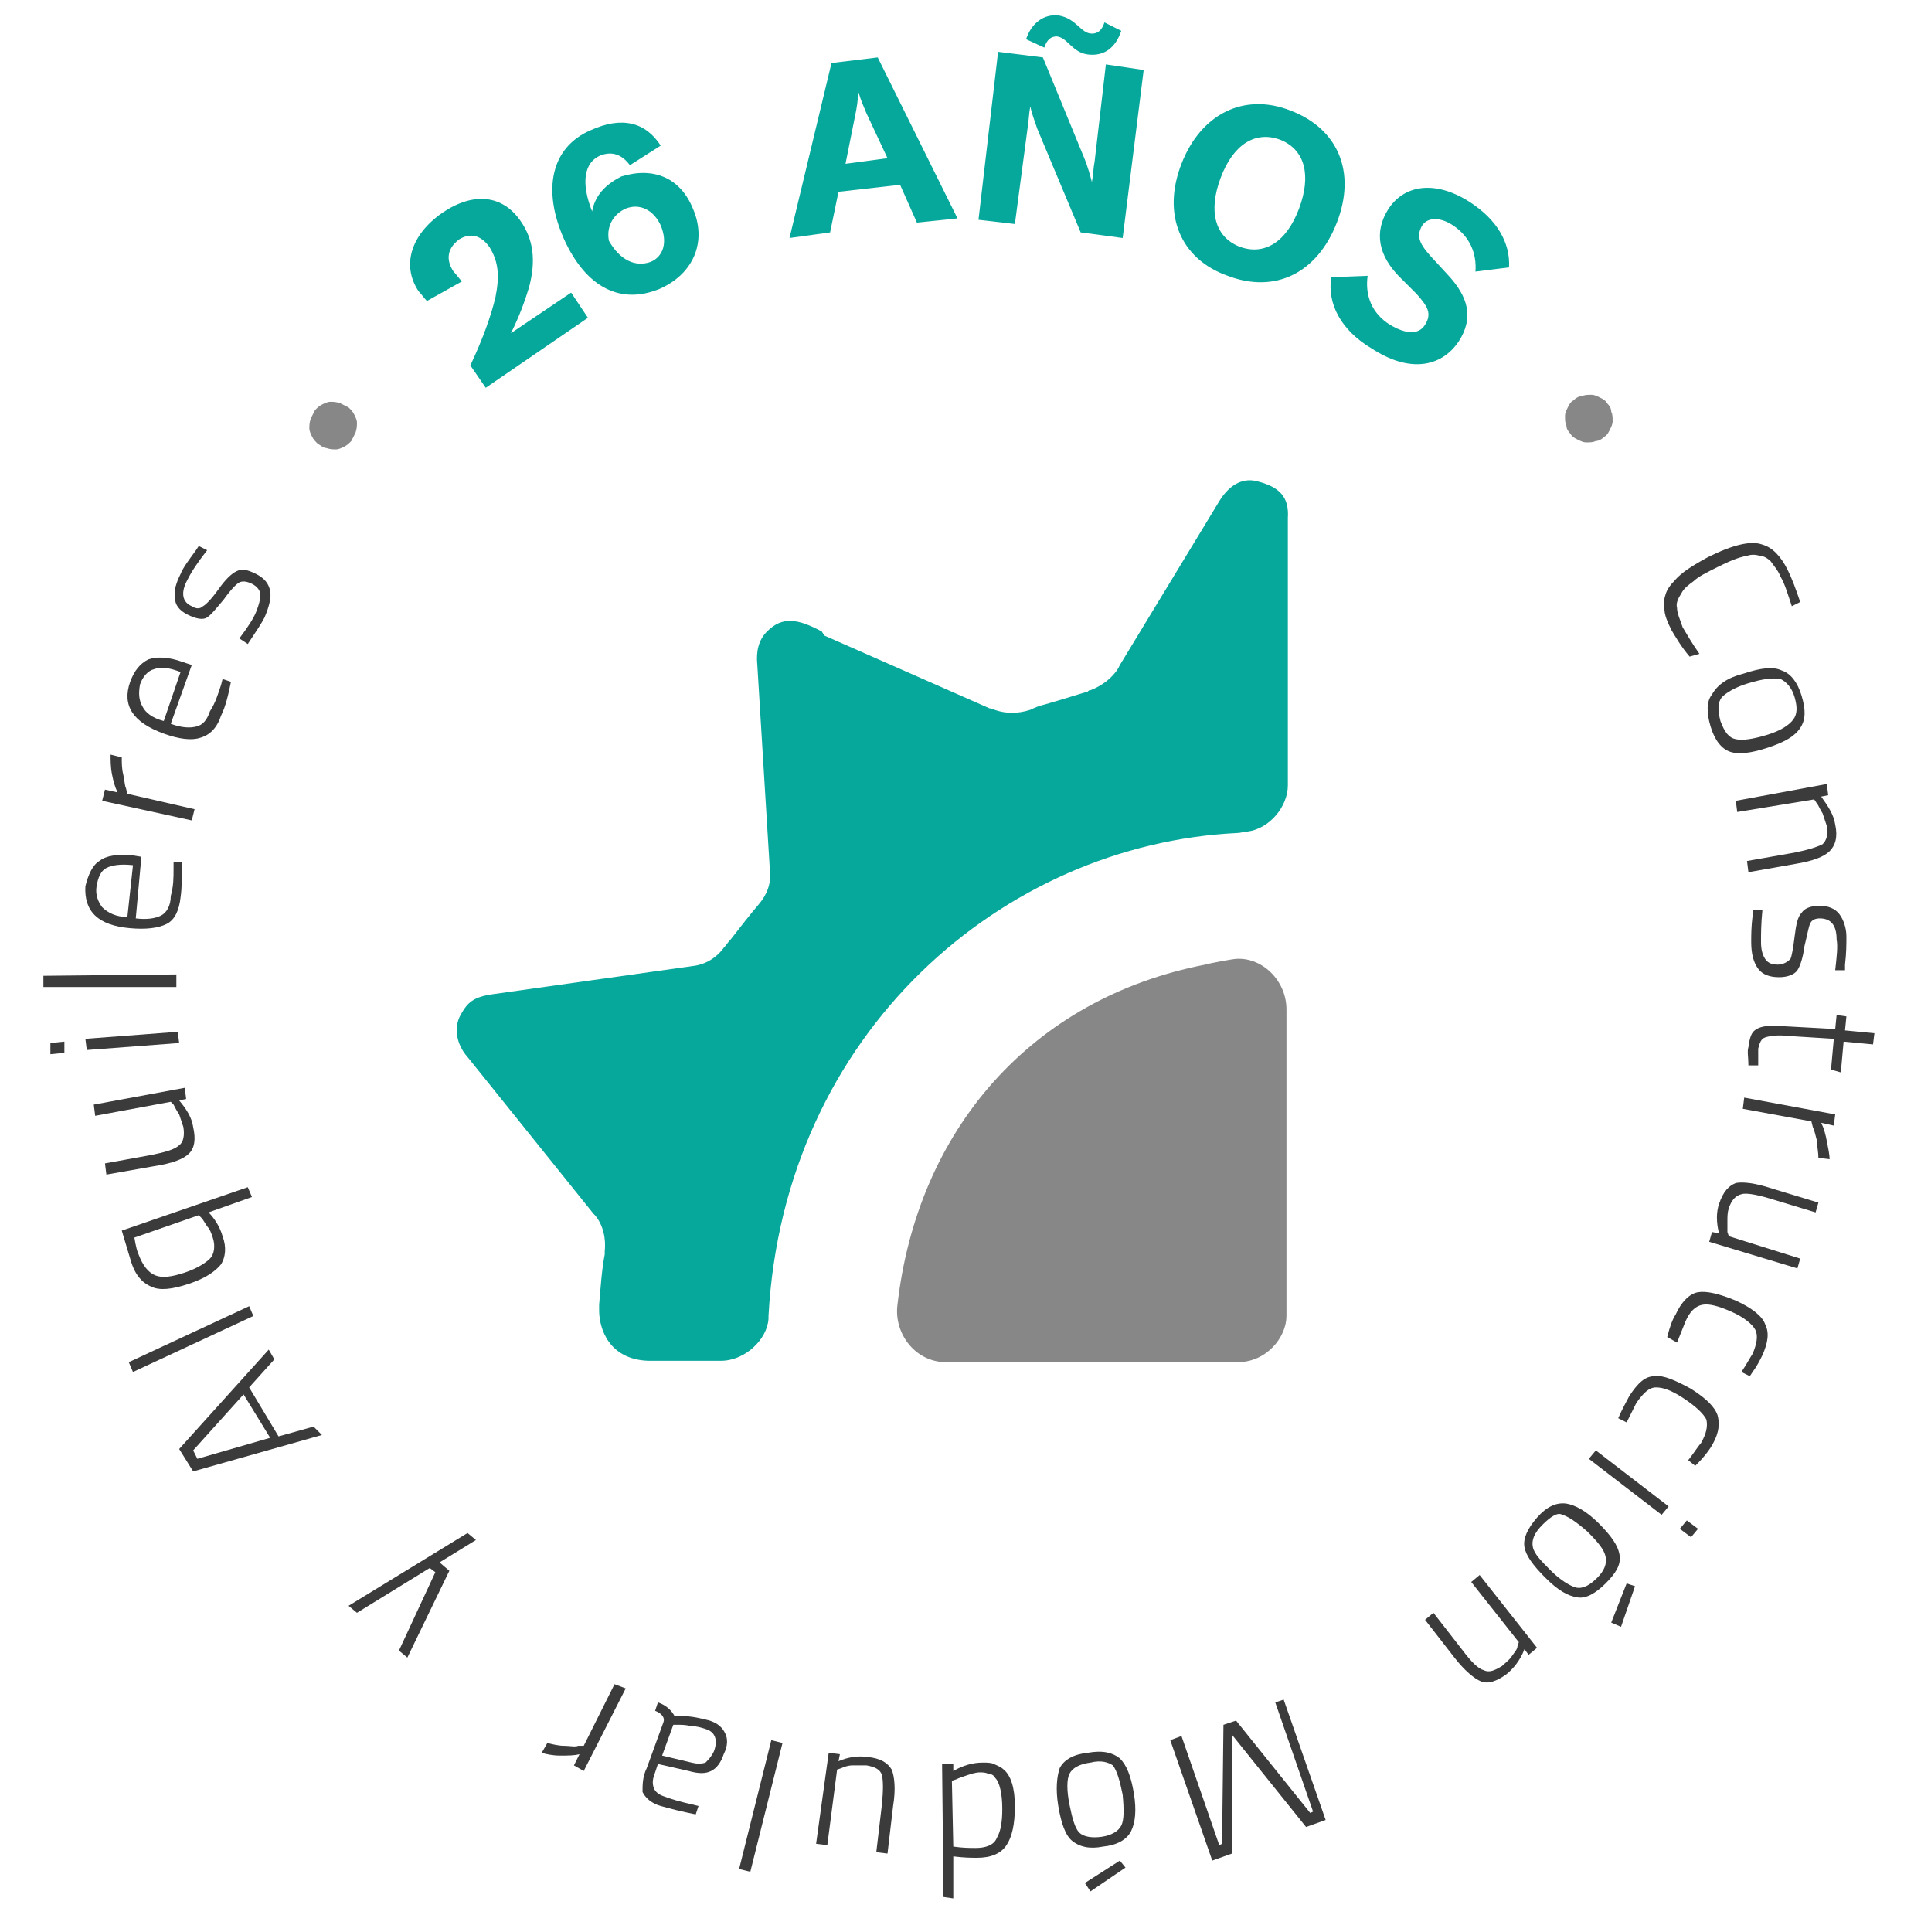
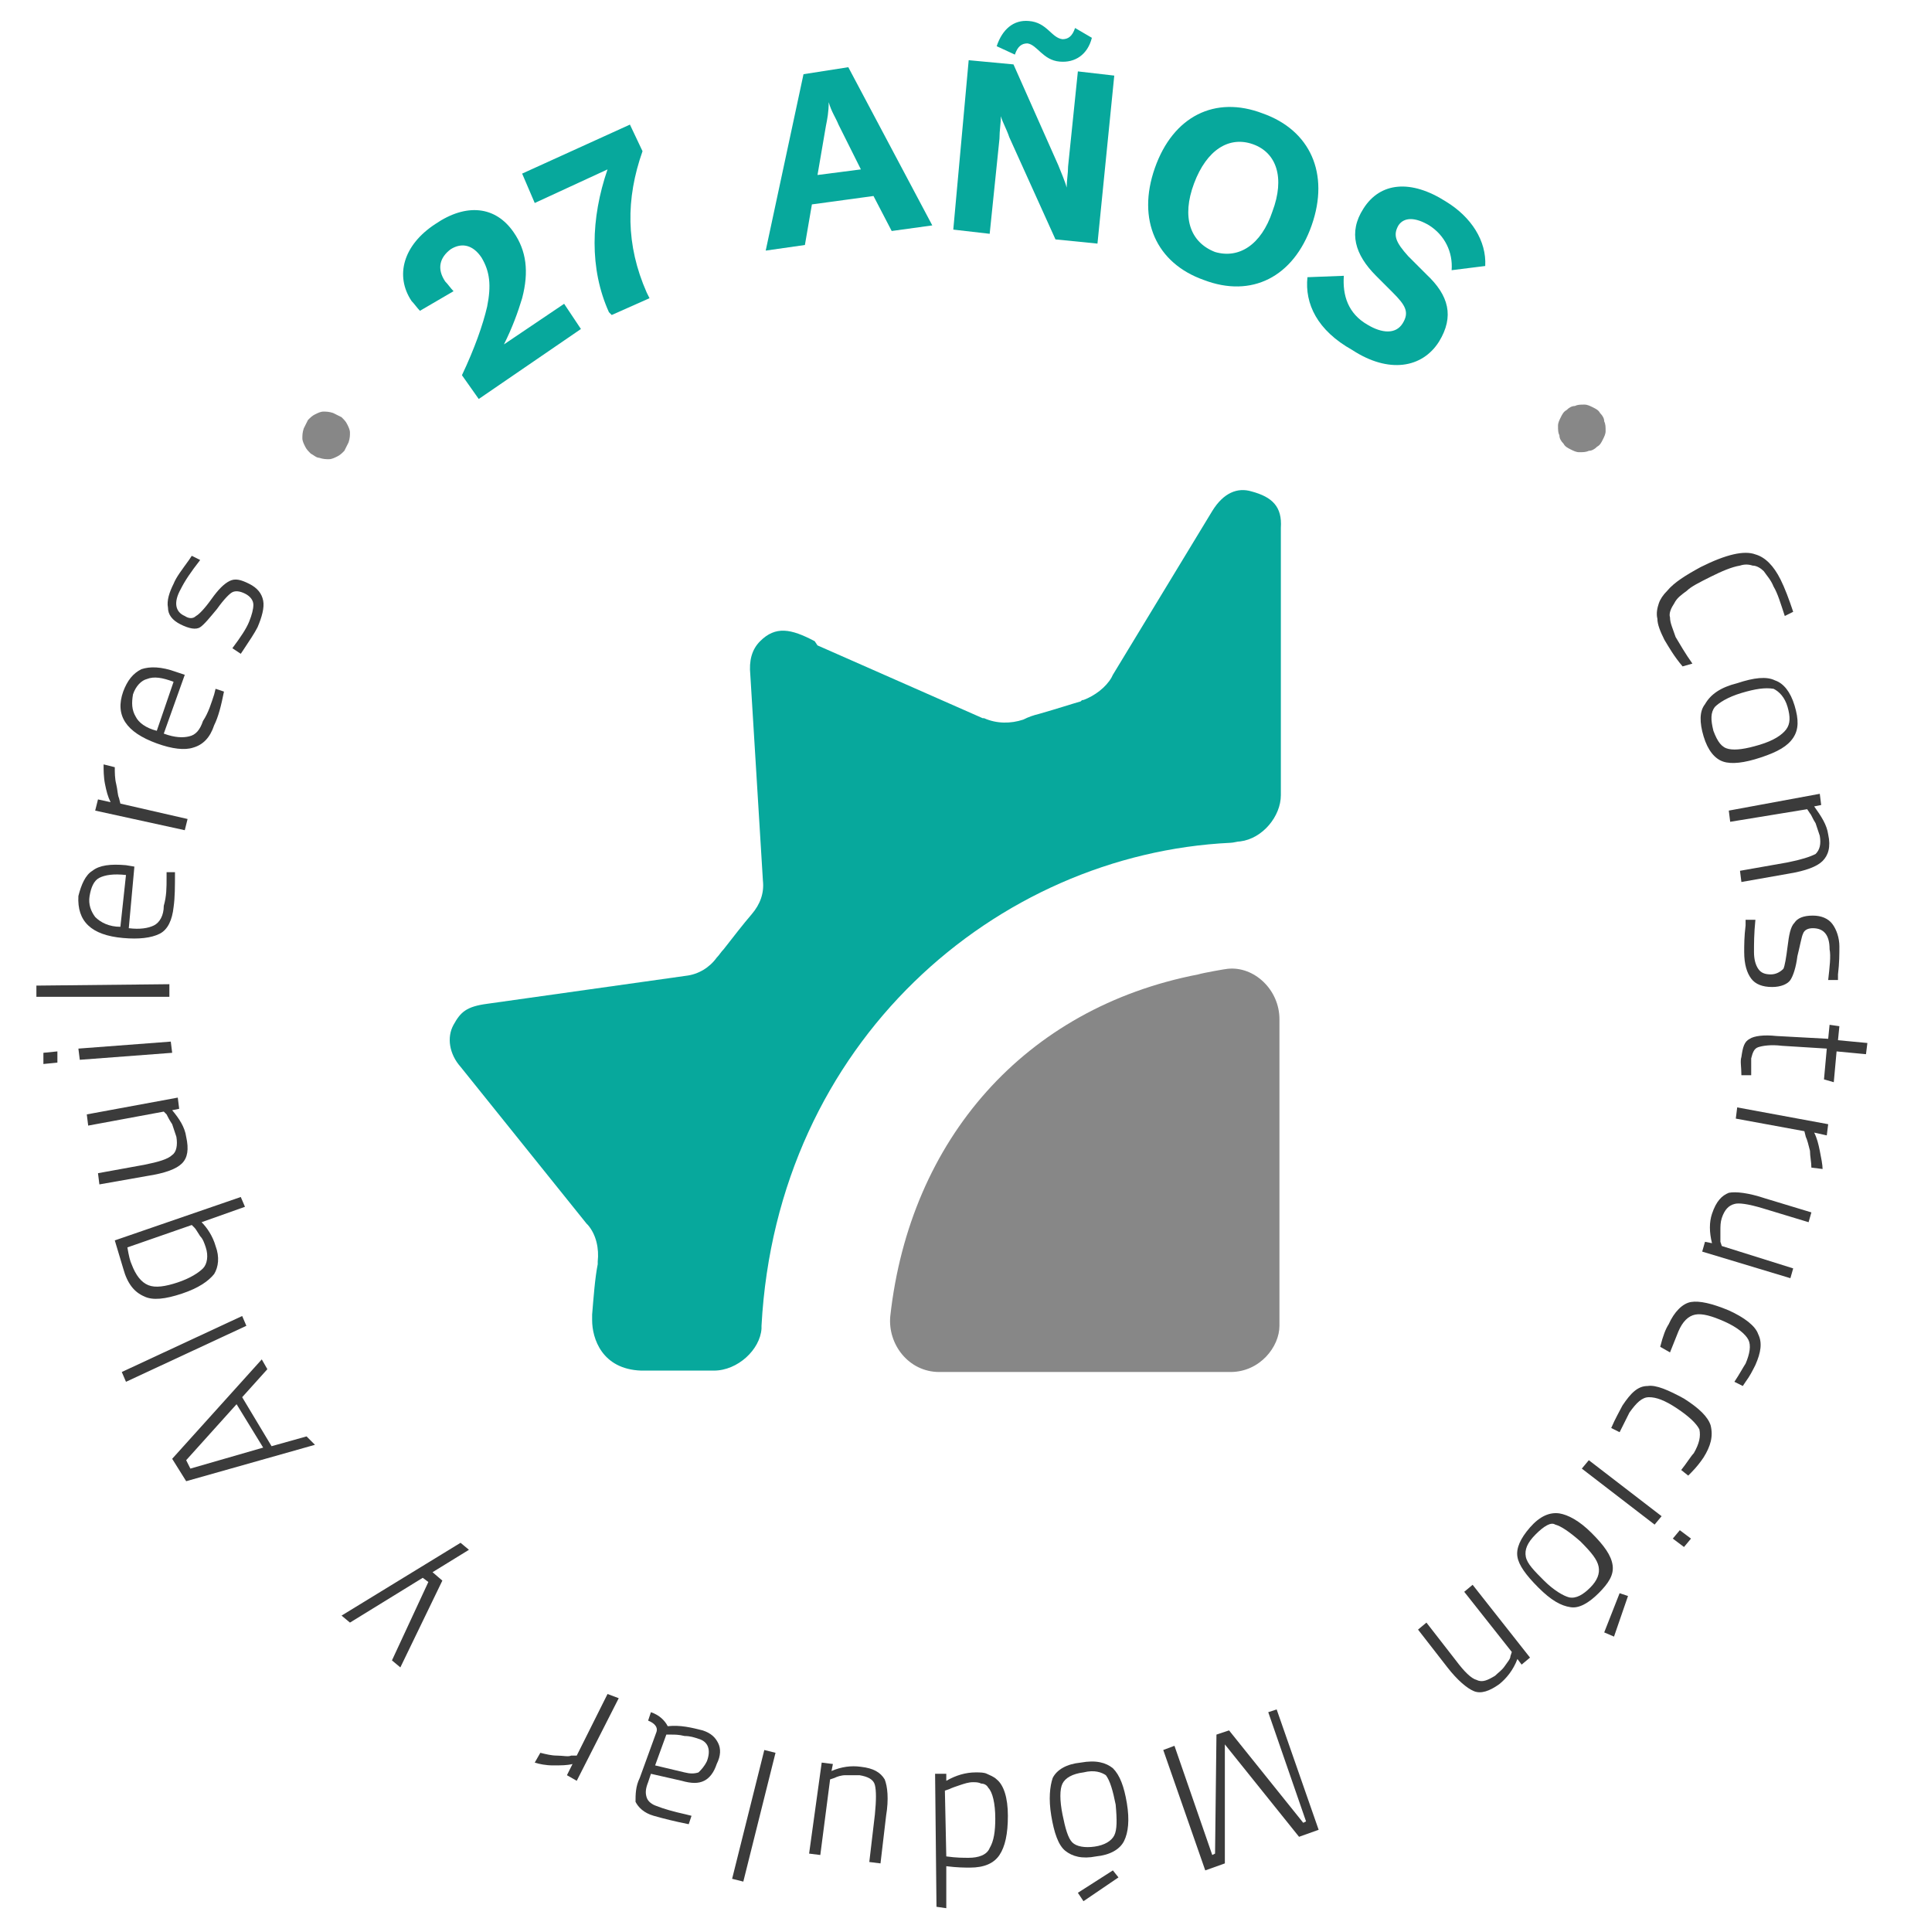
<svg xmlns="http://www.w3.org/2000/svg" version="1.1" id="Capa_1" x="0px" y="0px" viewBox="0 0 136.7 138" style="enable-background:new 0 0 136.7 138;" xml:space="preserve">
  <style type="text/css">
	.st0{fill:#07A89C;}
	.st1{fill:#878787;}
	.st2{fill:#3B3B3B;}
</style>
  <g>
    <g>
-       <path class="st0" d="M58.7,45.1c-1.7-0.9-2.8-1.1-3.9,0c-0.6,0.6-0.8,1.4-0.7,2.4L55,62.2c0.1,0.9-0.2,1.7-0.8,2.4s-1.3,1.6-2,2.5    c-0.2,0.2-0.3,0.4-0.5,0.6c-0.5,0.7-1.3,1.2-2.2,1.3l-14.2,2c-1.5,0.2-1.9,0.6-2.4,1.5s-0.3,2.1,0.5,3l9,11.2l0.1,0.1    c0.6,0.7,0.8,1.7,0.7,2.6c0,0.1,0,0.1,0,0.2c-0.2,1-0.3,2.4-0.4,3.6c0,0.1,0,0.2,0,0.4c0,1.3,0.7,3.5,3.5,3.6c0.8,0,2.6,0,5.2,0    c1.7,0,3.3-1.5,3.4-3c0-0.1,0-0.1,0-0.2C56,73.7,71.7,60.3,88.4,59.5c0.2,0,0.5-0.1,0.7-0.1c1.6-0.2,2.9-1.8,2.9-3.3    C92,45.7,92,37,92,37c0.1-1.5-0.6-2.2-2.1-2.6c-1-0.3-2,0.1-2.8,1.4L80,47.5l-0.1,0.2c-0.4,0.7-1.2,1.3-2,1.6    c-0.1,0-0.1,0-0.2,0.1c-0.7,0.2-1.6,0.5-3,0.9c-0.4,0.1-0.7,0.2-1.1,0.4c-0.9,0.3-1.9,0.3-2.8-0.1h-0.1l-11.8-5.2L58.7,45.1" />
-       <path class="st1" d="M91.9,94V72.1c0-2.1-1.8-3.8-3.7-3.6c-0.1,0-1.8,0.3-2.1,0.4c-12.4,2.4-20.6,11.8-22,24.4c-0.2,2,1.3,4,3.5,4    h20.8C90.5,97.3,91.9,95.5,91.9,94z" />
-       <path class="st1" d="M22.7,31.7c-0.2-0.2-0.3-0.3-0.4-0.5s-0.2-0.4-0.2-0.6s0-0.4,0.1-0.7c0.1-0.2,0.2-0.4,0.3-0.6    c0.2-0.2,0.3-0.3,0.5-0.4c0.2-0.1,0.4-0.2,0.6-0.2s0.4,0,0.7,0.1c0.2,0.1,0.4,0.2,0.6,0.3c0.2,0.2,0.3,0.3,0.4,0.5    s0.2,0.4,0.2,0.6s0,0.4-0.1,0.7c-0.1,0.2-0.2,0.4-0.3,0.6c-0.2,0.2-0.3,0.3-0.5,0.4c-0.2,0.1-0.4,0.2-0.6,0.2s-0.4,0-0.7-0.1    C23.1,32,22.9,31.8,22.7,31.7z" />
-       <path class="st1" d="M112.4,28.6c0.2-0.2,0.4-0.3,0.6-0.3c0.2-0.1,0.4-0.1,0.7-0.1c0.2,0,0.4,0.1,0.6,0.2c0.2,0.1,0.4,0.2,0.5,0.4    c0.2,0.2,0.3,0.4,0.3,0.6c0.1,0.2,0.1,0.4,0.1,0.7c0,0.2-0.1,0.4-0.2,0.6s-0.2,0.4-0.4,0.5c-0.2,0.2-0.4,0.3-0.6,0.3    c-0.2,0.1-0.4,0.1-0.7,0.1c-0.2,0-0.4-0.1-0.6-0.2s-0.4-0.2-0.5-0.4c-0.2-0.2-0.3-0.4-0.3-0.6c-0.1-0.2-0.1-0.4-0.1-0.7    c0-0.2,0.1-0.4,0.2-0.6S112.2,28.7,112.4,28.6z" />
+       <path class="st0" d="M58.2,45.8c-1.7-0.9-2.8-1.1-3.9,0c-0.6,0.6-0.8,1.4-0.7,2.4l0.9,14.7c0.1,0.9-0.2,1.7-0.8,2.4    s-1.3,1.6-2,2.5c-0.2,0.2-0.3,0.4-0.5,0.6c-0.5,0.7-1.3,1.2-2.2,1.3l-14.2,2c-1.5,0.2-1.9,0.6-2.4,1.5c-0.5,0.9-0.3,2.1,0.5,3    l9,11.2l0.1,0.1c0.6,0.7,0.8,1.7,0.7,2.6c0,0.1,0,0.1,0,0.2c-0.2,1-0.3,2.4-0.4,3.6c0,0.1,0,0.2,0,0.4c0,1.3,0.7,3.5,3.5,3.6    c0.8,0,2.6,0,5.2,0c1.7,0,3.3-1.5,3.4-3c0-0.1,0-0.1,0-0.2C55.5,74.4,71.2,61,87.9,60.2c0.2,0,0.5-0.1,0.7-0.1    c1.6-0.2,2.9-1.8,2.9-3.3c0-10.4,0-19.1,0-19.1c0.1-1.5-0.6-2.2-2.1-2.6c-1-0.3-2,0.1-2.8,1.4l-7.1,11.7l-0.1,0.2    c-0.4,0.7-1.2,1.3-2,1.6c-0.1,0-0.1,0-0.2,0.1c-0.7,0.2-1.6,0.5-3,0.9c-0.4,0.1-0.7,0.2-1.1,0.4c-0.9,0.3-1.9,0.3-2.8-0.1h-0.1    l-11.8-5.2L58.2,45.8" />
+       <path class="st1" d="M91.4,94.7V72.8c0-2.1-1.8-3.8-3.7-3.6c-0.1,0-1.8,0.3-2.1,0.4C73.2,72,65,81.4,63.6,94c-0.2,2,1.3,4,3.5,4    h20.8C90,98,91.4,96.2,91.4,94.7z" />
+       <path class="st1" d="M22.2,32.4c-0.2-0.2-0.3-0.3-0.4-0.5s-0.2-0.4-0.2-0.6s0-0.4,0.1-0.7c0.1-0.2,0.2-0.4,0.3-0.6    c0.2-0.2,0.3-0.3,0.5-0.4s0.4-0.2,0.6-0.2s0.4,0,0.7,0.1c0.2,0.1,0.4,0.2,0.6,0.3c0.2,0.2,0.3,0.3,0.4,0.5s0.2,0.4,0.2,0.6    s0,0.4-0.1,0.7c-0.1,0.2-0.2,0.4-0.3,0.6c-0.2,0.2-0.3,0.3-0.5,0.4c-0.2,0.1-0.4,0.2-0.6,0.2s-0.4,0-0.7-0.1    C22.6,32.7,22.4,32.5,22.2,32.4z" />
+       <path class="st1" d="M111.9,29.3c0.2-0.2,0.4-0.3,0.6-0.3c0.2-0.1,0.4-0.1,0.7-0.1c0.2,0,0.4,0.1,0.6,0.2s0.4,0.2,0.5,0.4    c0.2,0.2,0.3,0.4,0.3,0.6c0.1,0.2,0.1,0.4,0.1,0.7c0,0.2-0.1,0.4-0.2,0.6s-0.2,0.4-0.4,0.5c-0.2,0.2-0.4,0.3-0.6,0.3    c-0.2,0.1-0.4,0.1-0.7,0.1c-0.2,0-0.4-0.1-0.6-0.2c-0.2-0.1-0.4-0.2-0.5-0.4c-0.2-0.2-0.3-0.4-0.3-0.6c-0.1-0.2-0.1-0.4-0.1-0.7    c0-0.2,0.1-0.4,0.2-0.6S111.7,29.4,111.9,29.3z" />
      <g>
-         <path class="st2" d="M120.7,46.9c-0.6-0.7-1-1.4-1.3-1.9c-0.3-0.6-0.5-1.1-0.5-1.5c-0.1-0.4,0-0.8,0.1-1.1s0.3-0.6,0.6-0.9     c0.5-0.6,1.3-1.1,2.4-1.7c1.8-0.9,3.1-1.2,3.9-0.9c0.7,0.2,1.3,0.8,1.8,1.8c0.3,0.6,0.6,1.4,0.9,2.3l-0.6,0.3     c-0.3-0.9-0.5-1.6-0.8-2.1c-0.2-0.5-0.5-0.8-0.7-1.1c-0.2-0.2-0.5-0.4-0.8-0.4c-0.3-0.1-0.6-0.1-0.9,0c-0.6,0.1-1.3,0.4-2.1,0.8     c-0.8,0.4-1.4,0.7-1.7,1c-0.4,0.3-0.7,0.5-0.9,0.9c-0.2,0.3-0.4,0.7-0.3,1c0,0.4,0.2,0.8,0.4,1.4c0.3,0.5,0.7,1.2,1.2,1.9     L120.7,46.9z" />
-         <path class="st2" d="M124.6,48.1c1.2-0.4,2.1-0.5,2.7-0.2c0.6,0.2,1.1,0.8,1.4,1.8s0.3,1.7-0.1,2.3c-0.4,0.6-1.1,1-2.3,1.4     c-1.2,0.4-2.1,0.5-2.7,0.3s-1.1-0.8-1.4-1.8s-0.3-1.8,0.1-2.3C122.7,48.9,123.4,48.4,124.6,48.1z M124.9,48.8     c-1,0.3-1.6,0.7-1.9,1c-0.3,0.4-0.3,0.9-0.1,1.7c0.3,0.8,0.6,1.2,1.1,1.3s1.2,0,2.2-0.3s1.6-0.7,1.9-1.1c0.3-0.4,0.3-0.9,0.1-1.6     c-0.2-0.7-0.6-1.1-1-1.3C126.6,48.4,125.9,48.5,124.9,48.8z" />
-         <path class="st2" d="M124.1,58l-0.1-0.8l6.5-1.2l0.1,0.8l-0.5,0.1c0.5,0.7,0.9,1.3,1,2c0.2,0.9,0,1.5-0.4,1.9s-1.2,0.7-2.4,0.9     l-3.4,0.6l-0.1-0.8l3.4-0.6c1-0.2,1.6-0.4,2-0.6c0.3-0.3,0.4-0.7,0.3-1.3c-0.1-0.3-0.2-0.6-0.3-0.9c-0.2-0.3-0.3-0.6-0.4-0.7     l-0.2-0.3L124.1,58z" />
-         <path class="st2" d="M131.2,67.1c0-1-0.4-1.5-1.2-1.5c-0.3,0-0.6,0.1-0.7,0.4c-0.1,0.2-0.2,0.8-0.4,1.6c-0.1,0.8-0.3,1.4-0.5,1.7     c-0.2,0.3-0.7,0.5-1.3,0.5c-0.7,0-1.2-0.2-1.5-0.6s-0.5-1-0.5-1.9c0-0.5,0-1.1,0.1-1.9V65h0.7c-0.1,1-0.1,1.7-0.1,2.3     c0,0.5,0.1,0.9,0.3,1.2c0.2,0.3,0.5,0.4,0.9,0.4s0.7-0.2,0.9-0.4c0.1-0.2,0.2-0.8,0.3-1.6c0.1-0.8,0.2-1.4,0.5-1.7     c0.2-0.3,0.6-0.5,1.3-0.5c0.6,0,1.1,0.2,1.4,0.6c0.3,0.4,0.5,1,0.5,1.6c0,0.5,0,1.2-0.1,2v0.4h-0.7     C131.2,68.4,131.3,67.6,131.2,67.1z" />
-         <path class="st2" d="M130.8,76.4l0.2-2.2l-3.2-0.2c-0.8-0.1-1.4,0-1.7,0.1c-0.3,0.1-0.4,0.4-0.5,0.8v1.2h-0.7c0-0.6-0.1-1,0-1.3     c0.1-0.7,0.2-1.1,0.6-1.3c0.3-0.2,1-0.3,1.9-0.2l3.7,0.2l0.1-1l0.7,0.1l-0.1,1l2.1,0.2l-0.1,0.8l-2.1-0.2l-0.2,2.2L130.8,76.4z" />
-         <path class="st2" d="M124.6,78.4l6.5,1.2l-0.1,0.8l-0.9-0.2c0.2,0.4,0.3,0.8,0.4,1.3c0.1,0.5,0.2,1,0.2,1.3l-0.8-0.1     c0-0.4-0.1-0.8-0.1-1.2c-0.1-0.4-0.2-0.8-0.3-1l-0.1-0.4l-4.9-0.9L124.6,78.4z" />
-         <path class="st2" d="M128.6,89.9l-0.2,0.7l-6.3-1.9l0.2-0.7l0.5,0.1c-0.2-0.8-0.2-1.5,0-2.1c0.3-0.9,0.7-1.3,1.2-1.5     c0.5-0.1,1.4,0,2.6,0.4l3.3,1l-0.2,0.7l-3.3-1c-1-0.3-1.7-0.4-2-0.3c-0.4,0.1-0.7,0.4-0.9,1c-0.1,0.3-0.1,0.6-0.1,0.9     s0,0.6,0,0.8l0.1,0.3L128.6,89.9z" />
-         <path class="st2" d="M125.9,96.8c-0.2,0.4-0.4,0.8-0.7,1.2l-0.2,0.3l-0.6-0.3c0.4-0.6,0.6-1,0.8-1.3c0.3-0.7,0.4-1.3,0.2-1.7     c-0.2-0.4-0.8-0.9-1.7-1.3c-0.9-0.4-1.6-0.6-2.1-0.5s-0.9,0.5-1.2,1.2l-0.6,1.5l-0.7-0.4c0.2-0.8,0.4-1.3,0.6-1.6     c0.4-0.9,1-1.5,1.6-1.6s1.5,0.1,2.7,0.6c1.1,0.5,1.9,1.1,2.1,1.7C126.4,95.2,126.3,95.9,125.9,96.8z" />
-         <path class="st2" d="M122.2,103.4c-0.2,0.3-0.5,0.7-0.9,1.1l-0.2,0.2l-0.5-0.4c0.4-0.5,0.7-1,0.9-1.2c0.4-0.7,0.5-1.2,0.4-1.7     c-0.2-0.4-0.7-0.9-1.6-1.5s-1.5-0.8-2-0.8s-0.9,0.4-1.4,1.1l-0.7,1.4l-0.6-0.3c0.3-0.7,0.6-1.2,0.8-1.6c0.6-0.9,1.1-1.4,1.8-1.4     c0.6-0.1,1.5,0.3,2.6,0.9c1.1,0.7,1.7,1.3,1.9,1.9C122.9,101.9,122.7,102.6,122.2,103.4z" />
-         <path class="st2" d="M114,103.6l5.2,4l-0.5,0.6l-5.2-4L114,103.6z M120.5,108.6l0.8,0.6l-0.5,0.6l-0.8-0.6L120.5,108.6z" />
-         <path class="st2" d="M114.7,113.1c-0.7,0.7-1.4,1.1-2,1c-0.7-0.1-1.4-0.5-2.3-1.4s-1.4-1.6-1.5-2.2s0.2-1.3,0.9-2.1     c0.7-0.8,1.4-1.1,2.1-1c0.6,0.1,1.4,0.5,2.3,1.4s1.4,1.6,1.5,2.3S115.4,112.4,114.7,113.1z M110.2,108.9     c-0.6,0.6-0.8,1.1-0.7,1.6c0.1,0.5,0.6,1,1.3,1.7c0.7,0.7,1.4,1.1,1.8,1.2c0.5,0.1,1-0.2,1.5-0.7s0.7-1,0.6-1.5s-0.5-1-1.3-1.8     c-0.8-0.7-1.4-1.1-1.8-1.2C111.3,108,110.8,108.3,110.2,108.9z M116.8,113.3l-1,2.9l-0.7-0.3l1.1-2.8L116.8,113.3z" />
-         <path class="st2" d="M105.1,113l0.6-0.5l4.1,5.2l-0.6,0.5l-0.3-0.4c-0.3,0.8-0.8,1.4-1.3,1.8c-0.7,0.5-1.3,0.7-1.8,0.5     s-1.2-0.8-1.9-1.7l-2.1-2.7l0.6-0.5l2.1,2.7c0.6,0.8,1.1,1.3,1.5,1.4c0.4,0.2,0.8,0,1.3-0.3c0.2-0.2,0.5-0.4,0.7-0.7     c0.2-0.3,0.4-0.5,0.4-0.7l0.1-0.3L105.1,113z" />
-         <path class="st2" d="M91.7,121.4l3,8.6l-1.4,0.5l-5.3-6.6v8.5l-1.4,0.5l-3-8.6l0.8-0.3l2.7,7.8l0.2-0.1l0.1-8.5l0.9-0.3l5.3,6.6     l0.2-0.1l-2.7-7.8L91.7,121.4z" />
-         <path class="st2" d="M78.8,131.9c-1,0.2-1.7,0-2.2-0.4s-0.8-1.3-1-2.5s-0.1-2.1,0.1-2.7c0.3-0.6,1-1,2-1.1c1.1-0.2,1.8,0,2.3,0.4     c0.5,0.5,0.8,1.3,1,2.5s0.1,2.1-0.2,2.7C80.5,131.4,79.8,131.8,78.8,131.9z M77.9,125.9c-0.8,0.1-1.3,0.4-1.5,0.8s-0.2,1.2,0,2.2     s0.4,1.7,0.7,2c0.3,0.3,0.9,0.4,1.6,0.3c0.7-0.1,1.2-0.4,1.4-0.8c0.2-0.4,0.2-1.1,0.1-2.2c-0.2-1-0.4-1.7-0.7-2.1     C79.2,125.9,78.7,125.7,77.9,125.9z M80.4,133.4l-2.5,1.7l-0.4-0.6l2.5-1.6L80.4,133.4z" />
-         <path class="st2" d="M67.4,135.5l-0.1-9.5h0.8v0.5c0.7-0.4,1.4-0.6,2.1-0.6c0.3,0,0.6,0,0.8,0.1c0.2,0.1,0.5,0.2,0.7,0.4     c0.5,0.4,0.8,1.3,0.8,2.6s-0.2,2.2-0.6,2.8s-1.1,0.9-2.1,0.9c-0.4,0-0.9,0-1.7-0.1v3L67.4,135.5z M70.6,126.7     c-0.2-0.1-0.4-0.1-0.6-0.1c-0.3,0-0.6,0.1-0.9,0.2s-0.6,0.2-0.8,0.3l-0.3,0.1l0.1,4.7c0.7,0.1,1.2,0.1,1.6,0.1     c0.7,0,1.3-0.2,1.5-0.7c0.3-0.5,0.4-1.2,0.4-2.1c0-1.1-0.2-1.9-0.5-2.2C71,126.8,70.8,126.7,70.6,126.7z" />
-         <path class="st2" d="M59.1,131.8l-0.8-0.1l0.9-6.5l0.8,0.1l-0.1,0.5c0.7-0.3,1.4-0.4,2.1-0.3c0.9,0.1,1.4,0.4,1.7,0.9     c0.2,0.5,0.3,1.4,0.1,2.6l-0.4,3.4l-0.8-0.1l0.4-3.4c0.1-1,0.1-1.7,0-2.1s-0.5-0.6-1.1-0.7c-0.3,0-0.6,0-1,0     c-0.3,0-0.6,0.1-0.8,0.2l-0.3,0.1L59.1,131.8z" />
-         <path class="st2" d="M55.9,124.5l-2.3,9.2l-0.8-0.2l2.3-9.2L55.9,124.5z" />
-         <path class="st2" d="M46.2,126.3l1.2-3.3c0.1-0.3-0.1-0.6-0.6-0.8l0.2-0.6c0.6,0.2,1,0.6,1.2,1c0.9-0.1,1.7,0.1,2.5,0.3     c0.6,0.2,0.9,0.5,1.1,0.9c0.2,0.4,0.2,0.9-0.1,1.5c-0.2,0.6-0.5,1-0.9,1.2s-0.9,0.2-1.6,0L47,126l-0.2,0.6     c-0.2,0.5-0.2,0.8-0.1,1.1c0.1,0.3,0.4,0.5,0.7,0.6c0.5,0.2,1.2,0.4,2.1,0.6l0.4,0.1l-0.2,0.6c-1-0.2-1.8-0.4-2.5-0.6     c-0.7-0.2-1.1-0.6-1.3-1C45.9,127.5,45.9,126.9,46.2,126.3z M51,125.1c0.3-0.8,0.1-1.4-0.6-1.6c-0.3-0.1-0.6-0.2-1-0.2     c-0.4-0.1-0.7-0.1-0.9-0.1h-0.4l-0.8,2.2l2.1,0.5c0.4,0.1,0.7,0.1,1,0C50.6,125.7,50.8,125.5,51,125.1z" />
-         <path class="st2" d="M44.7,120.6l-3,5.9l-0.7-0.4l0.4-0.8c-0.4,0.1-0.8,0.1-1.4,0.1c-0.5,0-1-0.1-1.3-0.2l0.4-0.7     c0.4,0.1,0.8,0.2,1.2,0.2s0.8,0.1,1,0h0.4l2.2-4.4L44.7,120.6z" />
-         <path class="st2" d="M29.1,118.4l-0.6-0.5l2.6-5.6l-0.4-0.3l-5.2,3.2l-0.6-0.5l8.5-5.2L34,110l-2.6,1.6l0.7,0.6L29.1,118.4z" />
-         <path class="st2" d="M23,102.5l-9.2,2.6l-1-1.6l6.4-7.1l0.4,0.7l-1.8,2l2.1,3.5l2.5-0.7L23,102.5z M14.1,104.2l5.2-1.5l-1.9-3.1     l-3.6,4L14.1,104.2z" />
-         <path class="st2" d="M18.1,94l-8.6,4l-0.3-0.7l8.6-4L18.1,94z" />
-         <path class="st2" d="M15.9,88.3c0.3,0.8,0.2,1.5-0.1,2c-0.4,0.5-1.1,1-2.3,1.4s-2.1,0.5-2.7,0.2c-0.7-0.3-1.2-0.9-1.5-2l-0.6-2     l9-3.1l0.3,0.7l-3.1,1.1C15.3,87,15.7,87.6,15.9,88.3z M9.9,89.6c0.3,0.8,0.7,1.3,1.2,1.5s1.2,0.1,2.1-0.2c0.9-0.3,1.5-0.7,1.8-1     s0.4-0.9,0.2-1.5c-0.1-0.3-0.2-0.6-0.4-0.8c-0.2-0.3-0.3-0.5-0.4-0.6l-0.2-0.2l-4.6,1.6C9.7,89,9.8,89.4,9.9,89.6z" />
-         <path class="st2" d="M6.8,79.7l-0.1-0.8l6.5-1.2l0.1,0.8l-0.5,0.1c0.5,0.6,0.9,1.2,1,1.9c0.2,0.9,0.1,1.5-0.3,1.9     c-0.4,0.4-1.2,0.7-2.5,0.9l-3.4,0.6l-0.1-0.8l3.3-0.6c1-0.2,1.7-0.4,2-0.7c0.3-0.2,0.4-0.7,0.3-1.3c-0.1-0.3-0.2-0.6-0.3-0.9     c-0.2-0.3-0.3-0.5-0.4-0.7l-0.2-0.2L6.8,79.7z" />
-         <path class="st2" d="M4.6,75.2l-1,0.1v-0.8l1-0.1V75.2z M12.8,74.5L6.2,75l-0.1-0.8l6.6-0.5L12.8,74.5z" />
-         <path class="st2" d="M12.6,70.5H3.1v-0.8l9.5-0.1V70.5z" />
-         <path class="st2" d="M12.4,62v-0.4H13c0,1,0,1.8-0.1,2.5c-0.1,0.9-0.4,1.6-1,1.9s-1.5,0.4-2.6,0.3c-2.3-0.2-3.3-1.2-3.2-3     c0.2-0.8,0.5-1.5,1-1.8c0.5-0.4,1.3-0.5,2.4-0.4l0.6,0.1l-0.4,4.4c0.8,0.1,1.4,0,1.8-0.2c0.4-0.2,0.7-0.7,0.7-1.4     C12.4,63.3,12.4,62.7,12.4,62z M9.1,65.5l0.4-3.7c-0.9-0.1-1.5,0-1.9,0.2S7,62.7,6.9,63.3c-0.1,0.6,0.1,1.1,0.4,1.5     C7.7,65.2,8.3,65.5,9.1,65.5z" />
-         <path class="st2" d="M13.7,58.6l-6.4-1.4l0.2-0.8l0.9,0.2c-0.2-0.4-0.3-0.8-0.4-1.3c-0.1-0.5-0.1-1-0.1-1.4l0.8,0.2     c0,0.4,0,0.8,0.1,1.2c0.1,0.4,0.1,0.8,0.2,1l0.1,0.4l4.8,1.1L13.7,58.6z" />
-         <path class="st2" d="M15.8,48.9l0.1-0.4l0.6,0.2c-0.2,1-0.4,1.8-0.7,2.4c-0.3,0.9-0.8,1.4-1.5,1.6c-0.6,0.2-1.5,0.1-2.6-0.3     c-2.2-0.8-3-2-2.4-3.7c0.3-0.8,0.7-1.3,1.3-1.6c0.6-0.2,1.4-0.2,2.5,0.2l0.6,0.2l-1.5,4.2C13,52,13.6,52,14,51.9     c0.5-0.1,0.8-0.5,1-1.1C15.4,50.2,15.6,49.5,15.8,48.9z M11.7,51.5l1.2-3.5c-0.8-0.3-1.4-0.4-1.9-0.2c-0.4,0.1-0.8,0.5-1,1.1     c-0.1,0.6-0.1,1.1,0.2,1.6C10.4,50.9,10.9,51.3,11.7,51.5z" />
-         <path class="st2" d="M13.4,41.4c-0.5,0.9-0.4,1.6,0.3,1.9c0.3,0.2,0.6,0.2,0.8,0c0.2-0.1,0.6-0.5,1.1-1.2s0.9-1.1,1.3-1.3     s0.8-0.1,1.4,0.2s0.9,0.7,1,1.2s-0.1,1.2-0.4,1.9c-0.2,0.4-0.6,1-1,1.6L17.7,46l-0.6-0.4c0.6-0.8,1-1.4,1.2-1.9s0.3-0.9,0.3-1.2     s-0.2-0.6-0.6-0.8s-0.7-0.2-0.9-0.1c-0.2,0.1-0.6,0.5-1.1,1.2c-0.5,0.6-0.9,1.1-1.2,1.3s-0.8,0.1-1.4-0.2     c-0.6-0.3-0.9-0.7-0.9-1.2c-0.1-0.5,0.1-1.1,0.4-1.7c0.2-0.5,0.6-1,1.1-1.7l0.2-0.3l0.6,0.3C14.1,40.2,13.7,40.8,13.4,41.4z" />
+         <path class="st2" d="M120.2,47.6c-0.6-0.7-1-1.4-1.3-1.9c-0.3-0.6-0.5-1.1-0.5-1.5c-0.1-0.4,0-0.8,0.1-1.1s0.3-0.6,0.6-0.9     c0.5-0.6,1.3-1.1,2.4-1.7c1.8-0.9,3.1-1.2,3.9-0.9c0.7,0.2,1.3,0.8,1.8,1.8c0.3,0.6,0.6,1.4,0.9,2.3l-0.6,0.3     c-0.3-0.9-0.5-1.6-0.8-2.1c-0.2-0.5-0.5-0.8-0.7-1.1c-0.2-0.2-0.5-0.4-0.8-0.4c-0.3-0.1-0.6-0.1-0.9,0c-0.6,0.1-1.3,0.4-2.1,0.8     c-0.8,0.4-1.4,0.7-1.7,1c-0.4,0.3-0.7,0.5-0.9,0.9c-0.2,0.3-0.4,0.7-0.3,1c0,0.4,0.2,0.8,0.4,1.4c0.3,0.5,0.7,1.2,1.2,1.9     L120.2,47.6z" />
+         <path class="st2" d="M124.1,48.8c1.2-0.4,2.1-0.5,2.7-0.2c0.6,0.2,1.1,0.8,1.4,1.8s0.3,1.7-0.1,2.3c-0.4,0.6-1.1,1-2.3,1.4     c-1.2,0.4-2.1,0.5-2.7,0.3s-1.1-0.8-1.4-1.8s-0.3-1.8,0.1-2.3C122.2,49.6,122.9,49.1,124.1,48.8z M124.4,49.5     c-1,0.3-1.6,0.7-1.9,1c-0.3,0.4-0.3,0.9-0.1,1.7c0.3,0.8,0.6,1.2,1.1,1.3s1.2,0,2.2-0.3s1.6-0.7,1.9-1.1c0.3-0.4,0.3-0.9,0.1-1.6     s-0.6-1.1-1-1.3C126.1,49.1,125.4,49.2,124.4,49.5z" />
+         <path class="st2" d="M123.6,58.7l-0.1-0.8l6.5-1.2l0.1,0.8l-0.5,0.1c0.5,0.7,0.9,1.3,1,2c0.2,0.9,0,1.5-0.4,1.9s-1.2,0.7-2.4,0.9     l-3.4,0.6l-0.1-0.8l3.4-0.6c1-0.2,1.6-0.4,2-0.6c0.3-0.3,0.4-0.7,0.3-1.3c-0.1-0.3-0.2-0.6-0.3-0.9c-0.2-0.3-0.3-0.6-0.4-0.7     l-0.2-0.3L123.6,58.7z" />
+         <path class="st2" d="M130.7,67.8c0-1-0.4-1.5-1.2-1.5c-0.3,0-0.6,0.1-0.7,0.4c-0.1,0.2-0.2,0.8-0.4,1.6c-0.1,0.8-0.3,1.4-0.5,1.7     c-0.2,0.3-0.7,0.5-1.3,0.5c-0.7,0-1.2-0.2-1.5-0.6s-0.5-1-0.5-1.9c0-0.5,0-1.1,0.1-1.9v-0.4h0.7c-0.1,1-0.1,1.7-0.1,2.3     c0,0.5,0.1,0.9,0.3,1.2c0.2,0.3,0.5,0.4,0.9,0.4s0.7-0.2,0.9-0.4c0.1-0.2,0.2-0.8,0.3-1.6c0.1-0.8,0.2-1.4,0.5-1.7     c0.2-0.3,0.6-0.5,1.3-0.5c0.6,0,1.1,0.2,1.4,0.6c0.3,0.4,0.5,1,0.5,1.6c0,0.5,0,1.2-0.1,2V70h-0.7     C130.7,69.1,130.8,68.3,130.7,67.8z" />
+         <path class="st2" d="M130.3,77.1l0.2-2.2l-3.2-0.2c-0.8-0.1-1.4,0-1.7,0.1c-0.3,0.1-0.4,0.4-0.5,0.8v1.2h-0.7c0-0.6-0.1-1,0-1.3     c0.1-0.7,0.2-1.1,0.6-1.3c0.3-0.2,1-0.3,1.9-0.2l3.7,0.2l0.1-1l0.7,0.1l-0.1,1l2.1,0.2l-0.1,0.8l-2.1-0.2l-0.2,2.2L130.3,77.1z" />
+         <path class="st2" d="M124.1,79.1l6.5,1.2l-0.1,0.8l-0.9-0.2c0.2,0.4,0.3,0.8,0.4,1.3s0.2,1,0.2,1.3l-0.8-0.1     c0-0.4-0.1-0.8-0.1-1.2c-0.1-0.4-0.2-0.8-0.3-1l-0.1-0.4l-4.9-0.9L124.1,79.1z" />
+         <path class="st2" d="M128.1,90.6l-0.2,0.7l-6.3-1.9l0.2-0.7l0.5,0.1c-0.2-0.8-0.2-1.5,0-2.1c0.3-0.9,0.7-1.3,1.2-1.5     c0.5-0.1,1.4,0,2.6,0.4l3.3,1l-0.2,0.7l-3.3-1c-1-0.3-1.7-0.4-2-0.3c-0.4,0.1-0.7,0.4-0.9,1c-0.1,0.3-0.1,0.6-0.1,0.9     s0,0.6,0,0.8L123,89L128.1,90.6z" />
+         <path class="st2" d="M125.4,97.5c-0.2,0.4-0.4,0.8-0.7,1.2l-0.2,0.3l-0.6-0.3c0.4-0.6,0.6-1,0.8-1.3c0.3-0.7,0.4-1.3,0.2-1.7     c-0.2-0.4-0.8-0.9-1.7-1.3c-0.9-0.4-1.6-0.6-2.1-0.5s-0.9,0.5-1.2,1.2l-0.6,1.5l-0.7-0.4c0.2-0.8,0.4-1.3,0.6-1.6     c0.4-0.9,1-1.5,1.6-1.6s1.5,0.1,2.7,0.6c1.1,0.5,1.9,1.1,2.1,1.7C125.9,95.9,125.8,96.6,125.4,97.5z" />
+         <path class="st2" d="M121.7,104.1c-0.2,0.3-0.5,0.7-0.9,1.1l-0.2,0.2l-0.5-0.4c0.4-0.5,0.7-1,0.9-1.2c0.4-0.7,0.5-1.2,0.4-1.7     c-0.2-0.4-0.7-0.9-1.6-1.5s-1.5-0.8-2-0.8s-0.9,0.4-1.4,1.1l-0.7,1.4l-0.6-0.3c0.3-0.7,0.6-1.2,0.8-1.6c0.6-0.9,1.1-1.4,1.8-1.4     c0.6-0.1,1.5,0.3,2.6,0.9c1.1,0.7,1.7,1.3,1.9,1.9C122.4,102.6,122.2,103.3,121.7,104.1z" />
+         <path class="st2" d="M113.5,104.3l5.2,4l-0.5,0.6l-5.2-4L113.5,104.3z M120,109.3l0.8,0.6l-0.5,0.6l-0.8-0.6L120,109.3z" />
+         <path class="st2" d="M114.2,113.8c-0.7,0.7-1.4,1.1-2,1c-0.7-0.1-1.4-0.5-2.3-1.4s-1.4-1.6-1.5-2.2s0.2-1.3,0.9-2.1     c0.7-0.8,1.4-1.1,2.1-1c0.6,0.1,1.4,0.5,2.3,1.4s1.4,1.6,1.5,2.3S114.9,113.1,114.2,113.8z M109.7,109.6     c-0.6,0.6-0.8,1.1-0.7,1.6c0.1,0.5,0.6,1,1.3,1.7c0.7,0.7,1.4,1.1,1.8,1.2c0.5,0.1,1-0.2,1.5-0.7s0.7-1,0.6-1.5s-0.5-1-1.3-1.8     c-0.8-0.7-1.4-1.1-1.8-1.2C110.8,108.7,110.3,109,109.7,109.6z M116.3,114l-1,2.9l-0.7-0.3l1.1-2.8L116.3,114z" />
+         <path class="st2" d="M104.6,113.7l0.6-0.5l4.1,5.2l-0.6,0.5l-0.3-0.4c-0.3,0.8-0.8,1.4-1.3,1.8c-0.7,0.5-1.3,0.7-1.8,0.5     s-1.2-0.8-1.9-1.7l-2.1-2.7l0.6-0.5l2.1,2.7c0.6,0.8,1.1,1.3,1.5,1.4c0.4,0.2,0.8,0,1.3-0.3c0.2-0.2,0.5-0.4,0.7-0.7     c0.2-0.3,0.4-0.5,0.4-0.7l0.1-0.3L104.6,113.7z" />
+         <path class="st2" d="M91.2,122.1l3,8.6l-1.4,0.5l-5.3-6.6v8.5l-1.4,0.5l-3-8.6l0.8-0.3l2.7,7.8l0.2-0.1l0.1-8.5l0.9-0.3l5.3,6.6     l0.2-0.1l-2.7-7.8L91.2,122.1z" />
+         <path class="st2" d="M78.3,132.6c-1,0.2-1.7,0-2.2-0.4s-0.8-1.3-1-2.5s-0.1-2.1,0.1-2.7c0.3-0.6,1-1,2-1.1c1.1-0.2,1.8,0,2.3,0.4     c0.5,0.5,0.8,1.3,1,2.5s0.1,2.1-0.2,2.7C80,132.1,79.3,132.5,78.3,132.6z M77.4,126.6c-0.8,0.1-1.3,0.4-1.5,0.8s-0.2,1.2,0,2.2     s0.4,1.7,0.7,2c0.3,0.3,0.9,0.4,1.6,0.3c0.7-0.1,1.2-0.4,1.4-0.8c0.2-0.4,0.2-1.1,0.1-2.2c-0.2-1-0.4-1.7-0.7-2.1     C78.7,126.6,78.2,126.4,77.4,126.6z M79.9,134.1l-2.5,1.7l-0.4-0.6l2.5-1.6L79.9,134.1z" />
+         <path class="st2" d="M66.9,136.2l-0.1-9.5h0.8v0.5c0.7-0.4,1.4-0.6,2.1-0.6c0.3,0,0.6,0,0.8,0.1c0.2,0.1,0.5,0.2,0.7,0.4     c0.5,0.4,0.8,1.3,0.8,2.6s-0.2,2.2-0.6,2.8s-1.1,0.9-2.1,0.9c-0.4,0-0.9,0-1.7-0.1v3L66.9,136.2z M70.1,127.4     c-0.2-0.1-0.4-0.1-0.6-0.1c-0.3,0-0.6,0.1-0.9,0.2s-0.6,0.2-0.8,0.3l-0.3,0.1l0.1,4.7c0.7,0.1,1.2,0.1,1.6,0.1     c0.7,0,1.3-0.2,1.5-0.7c0.3-0.5,0.4-1.2,0.4-2.1c0-1.1-0.2-1.9-0.5-2.2C70.5,127.5,70.3,127.4,70.1,127.4z" />
+         <path class="st2" d="M58.6,132.5l-0.8-0.1l0.9-6.5l0.8,0.1l-0.1,0.5c0.7-0.3,1.4-0.4,2.1-0.3c0.9,0.1,1.4,0.4,1.7,0.9     c0.2,0.5,0.3,1.4,0.1,2.6l-0.4,3.4l-0.8-0.1l0.4-3.4c0.1-1,0.1-1.7,0-2.1s-0.5-0.6-1.1-0.7c-0.3,0-0.6,0-1,0     c-0.3,0-0.6,0.1-0.8,0.2l-0.3,0.1L58.6,132.5z" />
+         <path class="st2" d="M55.4,125.2l-2.3,9.2l-0.8-0.2l2.3-9.2L55.4,125.2z" />
+         <path class="st2" d="M45.7,127l1.2-3.3c0.1-0.3-0.1-0.6-0.6-0.8l0.2-0.6c0.6,0.2,1,0.6,1.2,1c0.9-0.1,1.7,0.1,2.5,0.3     c0.6,0.2,0.9,0.5,1.1,0.9c0.2,0.4,0.2,0.9-0.1,1.5c-0.2,0.6-0.5,1-0.9,1.2s-0.9,0.2-1.6,0l-2.2-0.5l-0.2,0.6     c-0.2,0.5-0.2,0.8-0.1,1.1c0.1,0.3,0.4,0.5,0.7,0.6c0.5,0.2,1.2,0.4,2.1,0.6l0.4,0.1l-0.2,0.6c-1-0.2-1.8-0.4-2.5-0.6     c-0.7-0.2-1.1-0.6-1.3-1C45.4,128.2,45.4,127.6,45.7,127z M50.5,125.8c0.3-0.8,0.1-1.4-0.6-1.6c-0.3-0.1-0.6-0.2-1-0.2     c-0.4-0.1-0.7-0.1-0.9-0.1h-0.4l-0.8,2.2l2.1,0.5c0.4,0.1,0.7,0.1,1,0C50.1,126.4,50.3,126.2,50.5,125.8z" />
+         <path class="st2" d="M44.2,121.3l-3,5.9l-0.7-0.4l0.4-0.8c-0.4,0.1-0.8,0.1-1.4,0.1c-0.5,0-1-0.1-1.3-0.2l0.4-0.7     c0.4,0.1,0.8,0.2,1.2,0.2s0.8,0.1,1,0h0.4l2.2-4.4L44.2,121.3z" />
+         <path class="st2" d="M28.6,119.1l-0.6-0.5l2.6-5.6l-0.4-0.3l-5.2,3.2l-0.6-0.5l8.5-5.2l0.6,0.5l-2.6,1.6l0.7,0.6L28.6,119.1z" />
+         <path class="st2" d="M22.5,103.2l-9.2,2.6l-1-1.6l6.4-7.1l0.4,0.7l-1.8,2l2.1,3.5l2.5-0.7L22.5,103.2z M13.6,104.9l5.2-1.5     l-1.9-3.1l-3.6,4L13.6,104.9z" />
+         <path class="st2" d="M17.6,94.7l-8.6,4L8.7,98l8.6-4L17.6,94.7z" />
+         <path class="st2" d="M15.4,89c0.3,0.8,0.2,1.5-0.1,2c-0.4,0.5-1.1,1-2.3,1.4s-2.1,0.5-2.7,0.2c-0.7-0.3-1.2-0.9-1.5-2l-0.6-2     l9-3.1l0.3,0.7l-3.1,1.1C14.8,87.7,15.2,88.3,15.4,89z M9.4,90.3c0.3,0.8,0.7,1.3,1.2,1.5s1.2,0.1,2.1-0.2c0.9-0.3,1.5-0.7,1.8-1     s0.4-0.9,0.2-1.5c-0.1-0.3-0.2-0.6-0.4-0.8c-0.2-0.3-0.3-0.5-0.4-0.6l-0.2-0.2l-4.6,1.6C9.2,89.7,9.3,90.1,9.4,90.3z" />
+         <path class="st2" d="M6.3,80.4l-0.1-0.8l6.5-1.2l0.1,0.8l-0.5,0.1c0.5,0.6,0.9,1.2,1,1.9c0.2,0.9,0.1,1.5-0.3,1.9     c-0.4,0.4-1.2,0.7-2.5,0.9l-3.4,0.6L7,83.8l3.3-0.6c1-0.2,1.7-0.4,2-0.7c0.3-0.2,0.4-0.7,0.3-1.3c-0.1-0.3-0.2-0.6-0.3-0.9     c-0.2-0.3-0.3-0.5-0.4-0.7l-0.2-0.2L6.3,80.4z" />
+         <path class="st2" d="M4.1,75.9l-1,0.1v-0.8l1-0.1V75.9z M12.3,75.2l-6.6,0.5l-0.1-0.8l6.6-0.5L12.3,75.2z" />
+         <path class="st2" d="M12.1,71.2H2.6v-0.8l9.5-0.1V71.2z" />
+         <path class="st2" d="M11.9,62.7v-0.4h0.6c0,1,0,1.8-0.1,2.5c-0.1,0.9-0.4,1.6-1,1.9S9.9,67.1,8.8,67c-2.3-0.2-3.3-1.2-3.2-3     c0.2-0.8,0.5-1.5,1-1.8c0.5-0.4,1.3-0.5,2.4-0.4l0.6,0.1l-0.4,4.4c0.8,0.1,1.4,0,1.8-0.2c0.4-0.2,0.7-0.7,0.7-1.4     C11.9,64,11.9,63.4,11.9,62.7z M8.6,66.2L9,62.5c-0.9-0.1-1.5,0-1.9,0.2S6.5,63.4,6.4,64c-0.1,0.6,0.1,1.1,0.4,1.5     C7.2,65.9,7.8,66.2,8.6,66.2z" />
+         <path class="st2" d="M13.2,59.3l-6.4-1.4L7,57.1l0.9,0.2c-0.2-0.4-0.3-0.8-0.4-1.3s-0.1-1-0.1-1.4l0.8,0.2c0,0.4,0,0.8,0.1,1.2     c0.1,0.4,0.1,0.8,0.2,1l0.1,0.4l4.8,1.1L13.2,59.3z" />
+         <path class="st2" d="M15.3,49.6l0.1-0.4l0.6,0.2c-0.2,1-0.4,1.8-0.7,2.4c-0.3,0.9-0.8,1.4-1.5,1.6c-0.6,0.2-1.5,0.1-2.6-0.3     c-2.2-0.8-3-2-2.4-3.7c0.3-0.8,0.7-1.3,1.3-1.6c0.6-0.2,1.4-0.2,2.5,0.2l0.6,0.2l-1.5,4.2c0.8,0.3,1.4,0.3,1.8,0.2     c0.5-0.1,0.8-0.5,1-1.1C14.9,50.9,15.1,50.2,15.3,49.6z M11.2,52.2l1.2-3.5c-0.8-0.3-1.4-0.4-1.9-0.2c-0.4,0.1-0.8,0.5-1,1.1     c-0.1,0.6-0.1,1.1,0.2,1.6C9.9,51.6,10.4,52,11.2,52.2z" />
+         <path class="st2" d="M12.9,42.1c-0.5,0.9-0.4,1.6,0.3,1.9c0.3,0.2,0.6,0.2,0.8,0c0.2-0.1,0.6-0.5,1.1-1.2s0.9-1.1,1.3-1.3     c0.4-0.2,0.8-0.1,1.4,0.2s0.9,0.7,1,1.2s-0.1,1.2-0.4,1.9c-0.2,0.4-0.6,1-1,1.6l-0.2,0.3l-0.6-0.4c0.6-0.8,1-1.4,1.2-1.9     s0.3-0.9,0.3-1.2s-0.2-0.6-0.6-0.8s-0.7-0.2-0.9-0.1c-0.2,0.1-0.6,0.5-1.1,1.2c-0.5,0.6-0.9,1.1-1.2,1.3s-0.8,0.1-1.4-0.2     c-0.6-0.3-0.9-0.7-0.9-1.2c-0.1-0.5,0.1-1.1,0.4-1.7c0.2-0.5,0.6-1,1.1-1.7l0.2-0.3l0.6,0.3C13.6,40.9,13.2,41.5,12.9,42.1z" />
      </g>
    </g>
    <g>
-       <path class="st0" d="M33.6,26.1c0.9-1.9,1.5-3.6,1.8-4.9c0.3-1.5,0.2-2.5-0.4-3.5c-0.6-0.9-1.4-1.1-2.2-0.6    c-0.8,0.6-1,1.4-0.4,2.3c0.2,0.2,0.4,0.5,0.6,0.7l-2.5,1.4c-0.2-0.2-0.4-0.5-0.6-0.7c-1.2-1.8-0.6-4,1.7-5.6    c2.2-1.5,4.3-1.3,5.6,0.6c0.9,1.3,1.1,2.8,0.6,4.7c-0.3,1-0.7,2.1-1.3,3.3l4.3-2.9l1.2,1.8l-7.3,5L33.6,26.1z" />
-       <path class="st0" d="M49.5,14.9c1,2.3,0.1,4.6-2.3,5.7c-2.8,1.2-5.3,0-6.9-3.5c-1.6-3.6-0.9-6.6,1.9-7.8c2.2-1,3.9-0.6,5,1.1    l-2.2,1.4c-0.6-0.8-1.3-1-2.1-0.7c-1.2,0.5-1.4,2-0.6,4c0.2-1.1,0.9-1.9,2.1-2.5C46.7,11.9,48.6,12.7,49.5,14.9z M47.2,16.1    c-0.5-1.1-1.5-1.6-2.5-1.2c-0.9,0.4-1.4,1.3-1.2,2.3c0.8,1.4,1.9,1.9,3,1.5C47.4,18.3,47.7,17.3,47.2,16.1z" />
-       <path class="st0" d="M64.3,13.2l-4.4,0.5l-0.6,2.9L56.4,17l3-12.5l3.3-0.4l5.7,11.5l-2.9,0.3L64.3,13.2z M63.4,11.3l-1.5-3.2    c-0.2-0.5-0.4-0.9-0.6-1.6l0,0c0,0.7-0.1,1.2-0.2,1.7l-0.7,3.5L63.4,11.3z" />
-       <path class="st0" d="M71.3,3.7l3.2,0.4l3,7.3c0.2,0.5,0.4,1.2,0.5,1.6l0,0c0.1-0.5,0.1-1,0.2-1.5l0.8-6.9L81.7,5l-1.5,12l-3-0.4    l-3.1-7.4c-0.2-0.6-0.4-1.1-0.5-1.6l0,0c-0.1,0.5-0.1,1-0.2,1.6L72.5,16l-2.6-0.3L71.3,3.7z M75.5,2.6c-0.4,0-0.7,0.2-0.9,0.8    l-1.3-0.6c0.4-1.2,1.3-1.8,2.3-1.7c1.3,0.2,1.6,1.3,2.4,1.3c0.4,0,0.7-0.2,0.9-0.8l1.2,0.6c-0.4,1.2-1.2,1.8-2.3,1.7    C76.6,3.8,76.3,2.7,75.5,2.6z" />
-       <path class="st0" d="M84.4,11.7c1.4-3.6,4.5-5.1,7.8-3.8c3.4,1.3,4.7,4.4,3.3,8c-1.4,3.6-4.4,5.1-7.8,3.8    C84.3,18.5,83,15.3,84.4,11.7z M92.8,14.9c0.9-2.4,0.4-4.2-1.3-4.9c-1.8-0.7-3.4,0.3-4.3,2.7c-0.9,2.4-0.4,4.2,1.3,4.9    C90.3,18.3,91.9,17.3,92.8,14.9z" />
-       <path class="st0" d="M95.1,19.8l2.6-0.1c-0.2,1.4,0.3,2.7,1.6,3.5c1,0.6,2,0.8,2.5,0c0.5-0.8,0.2-1.3-0.6-2.2l-1.2-1.2    c-1.5-1.5-1.9-3.2-0.8-4.9c1.2-1.8,3.5-2,5.9-0.4c1.8,1.2,2.8,2.8,2.7,4.6l-2.4,0.3c0.1-1.3-0.4-2.5-1.6-3.3    c-0.9-0.6-1.8-0.6-2.2,0c-0.4,0.7-0.3,1.2,0.6,2.2l1.2,1.3c1.5,1.6,1.9,3.1,0.8,4.8c-1.3,1.9-3.6,2.2-6.2,0.5    C95.8,23.6,94.8,21.7,95.1,19.8z" />
+       <path class="st0" d="M33,26.8c0.9-1.9,1.5-3.6,1.8-4.9c0.3-1.5,0.2-2.5-0.4-3.5c-0.6-0.9-1.4-1.1-2.2-0.6c-0.8,0.6-1,1.4-0.4,2.3    c0.2,0.2,0.4,0.5,0.6,0.7L30,22.2c-0.2-0.2-0.4-0.5-0.6-0.7c-1.2-1.8-0.6-4,1.7-5.5c2.2-1.5,4.3-1.3,5.6,0.6    c0.9,1.3,1.1,2.8,0.6,4.7c-0.3,1-0.7,2.1-1.3,3.3l4.3-2.9l1.2,1.8l-7.3,5L33,26.8z" />
+       <path class="st0" d="M43.5,22.3c-1.4-3.1-1.3-6.7-0.1-10.2l-5.2,2.4l-0.9-2.1l7.7-3.5l0.9,1.9c-1.2,3.4-1.2,6.7,0.3,10.1l0.2,0.4    l-2.7,1.2L43.5,22.3z" />
+       <path class="st0" d="M62.4,14L58,14.6l-0.5,2.9l-2.8,0.4l2.7-12.6l3.2-0.5l6,11.3l-2.9,0.4L62.4,14z M61.5,12.1l-1.6-3.2    c-0.2-0.5-0.5-0.9-0.7-1.6l0,0C59.2,8,59.1,8.5,59,9l-0.6,3.5L61.5,12.1z" />
+       <path class="st0" d="M69.2,4.3l3.2,0.3l3.2,7.2c0.2,0.5,0.5,1.2,0.6,1.6l0,0c0-0.5,0.1-1,0.1-1.5L77,5.1l2.6,0.3l-1.2,12l-3-0.3    l-3.3-7.3c-0.2-0.6-0.5-1.1-0.6-1.5l0,0c0,0.5-0.1,1-0.1,1.6l-0.7,6.8l-2.6-0.3L69.2,4.3z M73.4,3.1c-0.4,0-0.7,0.2-0.9,0.8    l-1.3-0.6c0.4-1.2,1.2-1.9,2.3-1.8c1.3,0.1,1.6,1.2,2.4,1.3c0.4,0,0.7-0.2,0.9-0.8L78,2.7c-0.3,1.2-1.2,1.8-2.3,1.7    C74.5,4.3,74.1,3.2,73.4,3.1z" />
+       <path class="st0" d="M82.5,12c1.3-3.7,4.3-5.2,7.7-3.9c3.4,1.2,4.8,4.3,3.5,8c-1.3,3.7-4.3,5.2-7.7,3.9    C82.6,18.8,81.2,15.7,82.5,12z M90.9,15.1c0.9-2.4,0.3-4.2-1.4-4.8s-3.3,0.4-4.2,2.8c-0.9,2.4-0.3,4.2,1.5,4.9    C88.5,18.5,90.1,17.5,90.9,15.1z" />
+       <path class="st0" d="M93.4,19.8l2.6-0.1c-0.1,1.4,0.3,2.7,1.7,3.5c1,0.6,2,0.7,2.5-0.1c0.5-0.8,0.2-1.3-0.7-2.2l-1.2-1.2    c-1.5-1.5-2-3.1-0.9-4.8c1.2-1.9,3.4-2.1,5.9-0.5c1.8,1.1,2.9,2.8,2.8,4.6l-2.4,0.3c0.1-1.3-0.5-2.5-1.6-3.2c-1-0.6-1.8-0.6-2.2,0    c-0.4,0.7-0.2,1.2,0.7,2.2l1.3,1.3c1.6,1.5,2,3,0.9,4.8c-1.2,1.9-3.6,2.3-6.2,0.6C94.1,23.6,93.2,21.7,93.4,19.8z" />
    </g>
  </g>
</svg>
